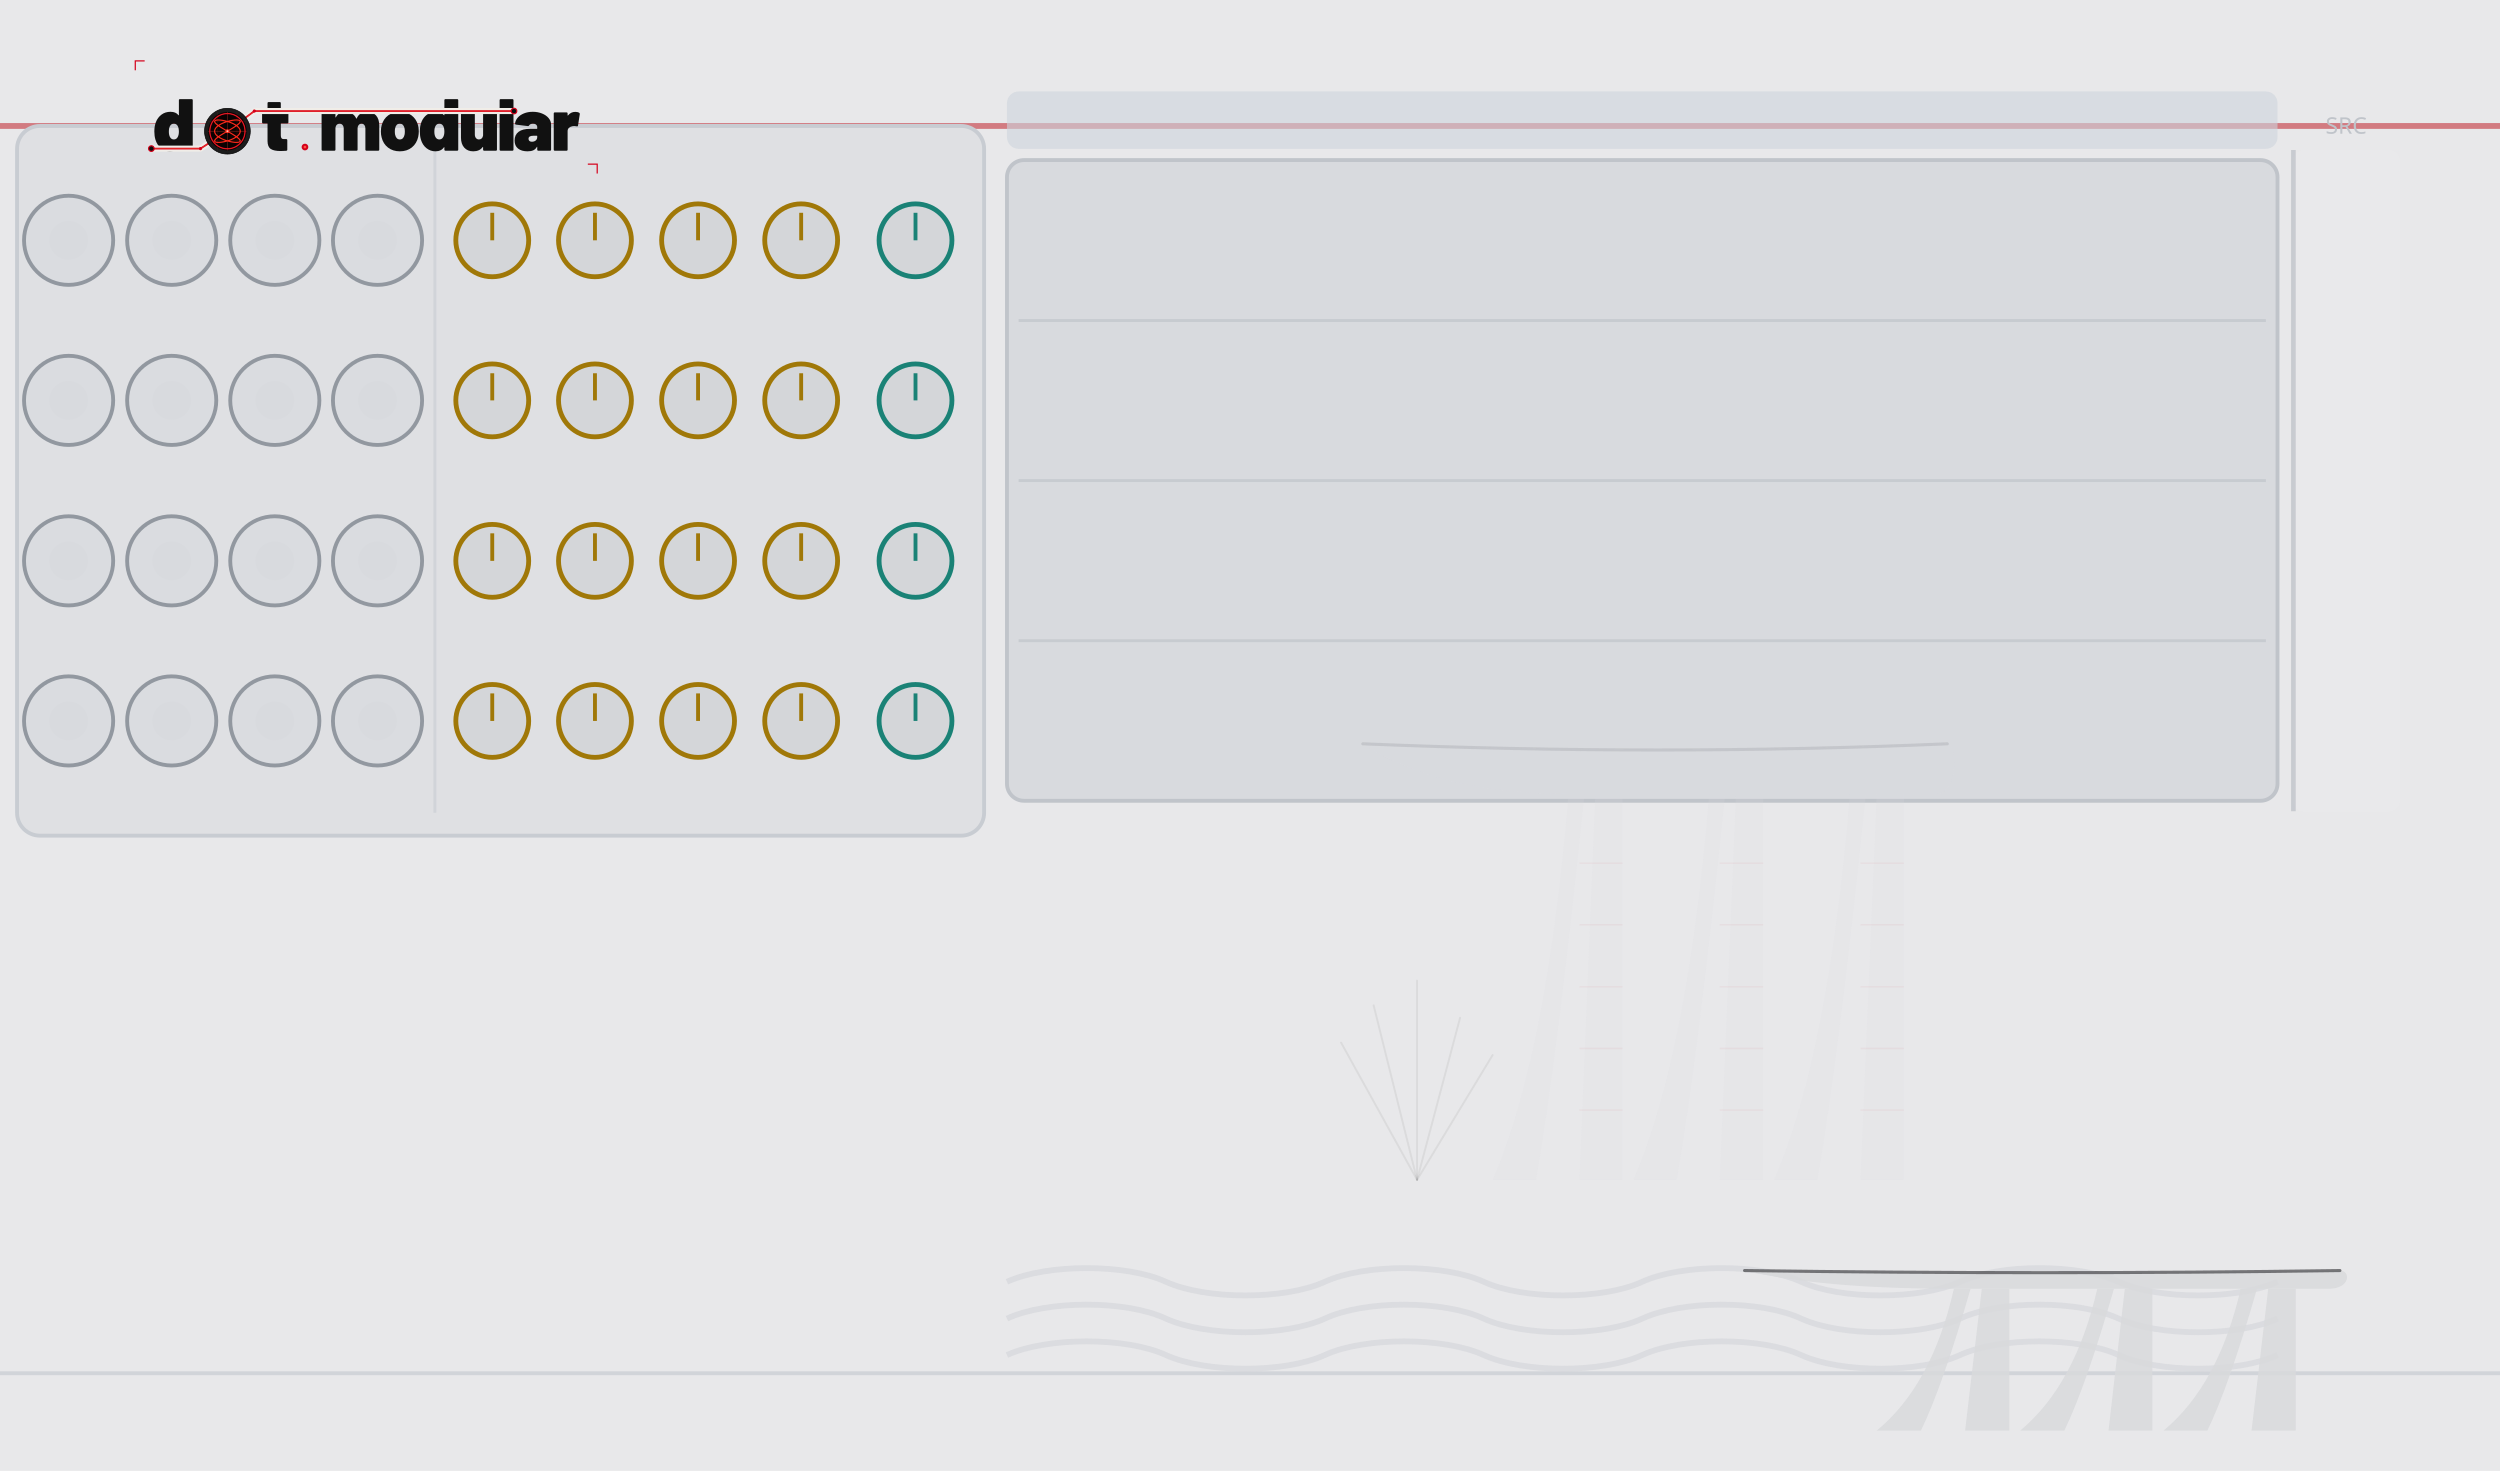
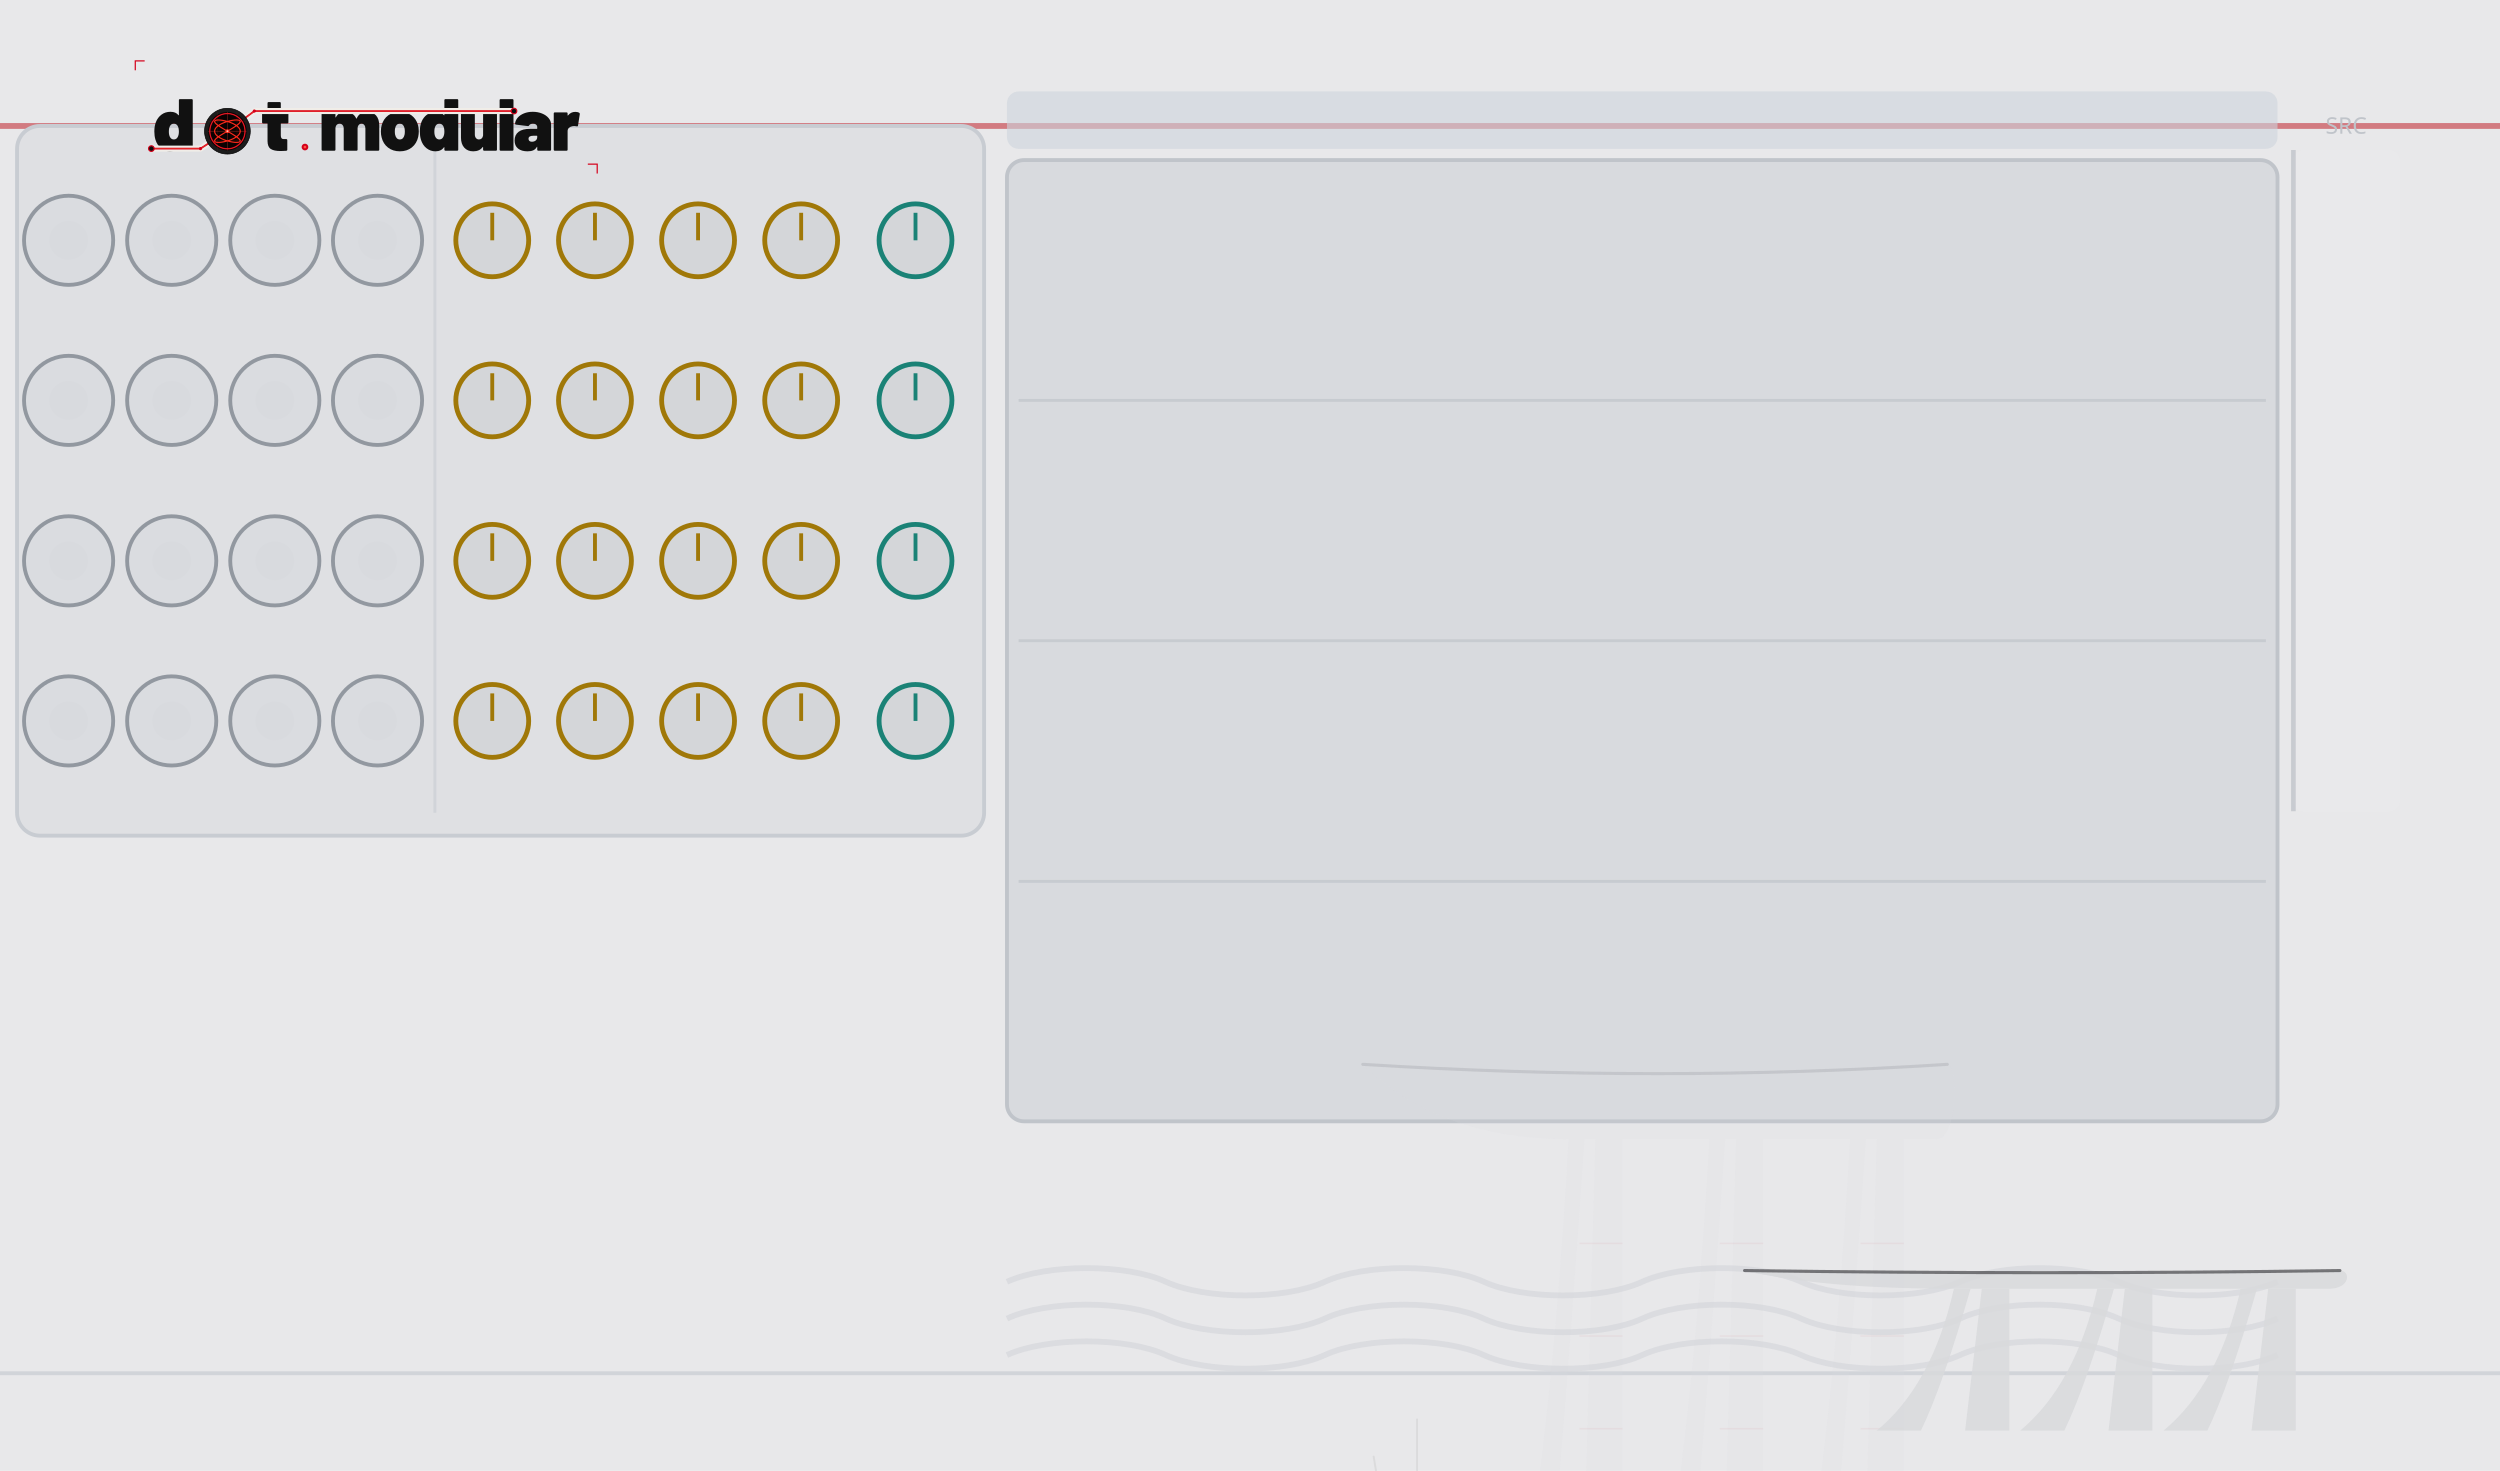
<svg xmlns="http://www.w3.org/2000/svg" width="645.0" height="379.43" viewBox="0 0 645.0 379.43">
  <g>
    <rect width="645.0" height="379.43" fill="#e8e8ea" />
    <line x1="0" y1="32.5" x2="645.0" y2="32.5" stroke="#c0202a" stroke-width="1.5" opacity="0.55" />
    <line x1="0" y1="354.3" x2="645.0" y2="354.3" stroke="#c8ccd2" stroke-width="1" opacity="0.7" />
    <rect x="259.8" y="23.6" width="327.8" height="14.8" rx="3.0" fill="#cdd4dc" opacity="0.6" />
-     <rect x="259.8" y="41.3" width="327.8" height="165.3" rx="4.4" fill="#d8dade" stroke="#c0c4ca" stroke-width="1" />
-     <path d="M 385.1 304.4 Q 399.1 272.2 404.7 204.8 L 408.8 204.8 Q 401.9 272.2 396.3 304.4 Z" fill="#d8d9dc" fill-opacity="0.16" />
-     <path d="M 421.4 304.4 Q 435.4 272.2 441.0 204.8 L 445.1 204.8 Q 438.2 272.2 432.6 304.4 Z" fill="#d8d9dc" fill-opacity="0.16" />
-     <path d="M 457.7 304.4 Q 471.7 272.2 477.3 204.8 L 481.4 204.8 Q 474.5 272.2 468.9 304.4 Z" fill="#d8d9dc" fill-opacity="0.16" />
-     <polygon points="407.5,304.4 411.6,204.8 418.6,204.8 418.6,304.4" fill="#d8d9dc" fill-opacity="0.16" />
-     <polygon points="443.7,304.4 447.9,204.8 454.9,204.8 454.9,304.4" fill="#d8d9dc" fill-opacity="0.16" />
-     <polygon points="480.0,304.4 484.2,204.8 491.2,204.8 491.2,304.4" fill="#d8d9dc" fill-opacity="0.16" />
-     <line x1="407.5" y1="222.7" x2="418.6" y2="222.7" stroke="#c0202a" stroke-width="0.4" stroke-opacity="0.048" />
-     <line x1="407.5" y1="238.6" x2="418.6" y2="238.6" stroke="#c0202a" stroke-width="0.4" stroke-opacity="0.048" />
-     <line x1="407.5" y1="254.6" x2="418.6" y2="254.6" stroke="#c0202a" stroke-width="0.4" stroke-opacity="0.048" />
-     <line x1="407.5" y1="270.5" x2="418.6" y2="270.5" stroke="#c0202a" stroke-width="0.4" stroke-opacity="0.048" />
-     <line x1="407.5" y1="286.4" x2="418.6" y2="286.4" stroke="#c0202a" stroke-width="0.4" stroke-opacity="0.048" />
-     <line x1="443.7" y1="222.7" x2="454.9" y2="222.7" stroke="#c0202a" stroke-width="0.4" stroke-opacity="0.048" />
-     <line x1="443.7" y1="238.6" x2="454.9" y2="238.6" stroke="#c0202a" stroke-width="0.4" stroke-opacity="0.048" />
-     <line x1="443.7" y1="254.6" x2="454.9" y2="254.6" stroke="#c0202a" stroke-width="0.4" stroke-opacity="0.048" />
-     <line x1="443.7" y1="270.5" x2="454.9" y2="270.5" stroke="#c0202a" stroke-width="0.4" stroke-opacity="0.048" />
-     <line x1="443.7" y1="286.4" x2="454.9" y2="286.4" stroke="#c0202a" stroke-width="0.4" stroke-opacity="0.048" />
-     <line x1="480.0" y1="222.7" x2="491.2" y2="222.7" stroke="#c0202a" stroke-width="0.4" stroke-opacity="0.048" />
-     <line x1="480.0" y1="238.6" x2="491.2" y2="238.6" stroke="#c0202a" stroke-width="0.4" stroke-opacity="0.048" />
-     <line x1="480.0" y1="254.6" x2="491.2" y2="254.6" stroke="#c0202a" stroke-width="0.4" stroke-opacity="0.048" />
-     <line x1="480.0" y1="270.5" x2="491.2" y2="270.5" stroke="#c0202a" stroke-width="0.4" stroke-opacity="0.048" />
-     <line x1="480.0" y1="286.4" x2="491.2" y2="286.4" stroke="#c0202a" stroke-width="0.4" stroke-opacity="0.048" />
-     <path d="M 351.6 191.9 Q 428.4 195.1 502.4 191.9 C 505.2 191.9 505.2 204.8 499.6 204.8 L 404.7 204.8 Q 371.2 204.8 351.6 191.9 Z" fill="#d8d9dc" fill-opacity="0.16" />
-     <path d="M 351.6 191.9 Q 428.4 195.1 502.4 191.9" fill="none" stroke="#2a2a2e" stroke-width="0.8" stroke-opacity="0.112" stroke-linecap="round" />
-     <line x1="365.6" y1="304.4" x2="346.0" y2="269.0" stroke="#2a2a2e" stroke-width="0.5" stroke-opacity="0.072" stroke-linecap="round" />
-     <line x1="365.6" y1="304.4" x2="354.4" y2="259.4" stroke="#2a2a2e" stroke-width="0.5" stroke-opacity="0.072" stroke-linecap="round" />
-     <line x1="365.6" y1="304.4" x2="365.6" y2="253.0" stroke="#2a2a2e" stroke-width="0.5" stroke-opacity="0.072" stroke-linecap="round" />
-     <line x1="365.6" y1="304.4" x2="376.7" y2="262.6" stroke="#2a2a2e" stroke-width="0.5" stroke-opacity="0.072" stroke-linecap="round" />
-     <line x1="365.6" y1="304.4" x2="385.1" y2="272.2" stroke="#2a2a2e" stroke-width="0.5" stroke-opacity="0.072" stroke-linecap="round" />
-     <line x1="262.8" y1="82.7" x2="584.6" y2="82.7" stroke="#c0c4ca" stroke-width="0.75" opacity="0.7" />
-     <line x1="262.8" y1="124.0" x2="584.6" y2="124.0" stroke="#c0c4ca" stroke-width="0.75" opacity="0.7" />
+     <rect x="259.8" y="41.3" width="327.8" height="248.0" rx="4.4" fill="#d8dade" stroke="#c0c4ca" stroke-width="1" />
+     <path d="M 385.1 443.3 Q 399.1 395.1 404.7 293.9 L 408.8 293.9 Q 401.9 395.1 396.3 443.3 Z" fill="#d8d9dc" fill-opacity="0.16" />
+     <path d="M 421.4 443.3 Q 435.4 395.1 441.0 293.9 L 445.1 293.9 Q 438.2 395.1 432.6 443.3 Z" fill="#d8d9dc" fill-opacity="0.16" />
+     <path d="M 457.7 443.3 Q 471.7 395.1 477.3 293.9 L 481.4 293.9 Q 474.5 395.1 468.9 443.3 Z" fill="#d8d9dc" fill-opacity="0.16" />
+     <polygon points="407.5,443.3 411.6,293.9 418.6,293.9 418.6,443.3" fill="#d8d9dc" fill-opacity="0.16" />
+     <polygon points="443.7,443.3 447.9,293.9 454.9,293.9 454.9,443.3" fill="#d8d9dc" fill-opacity="0.16" />
+     <polygon points="480.0,443.3 484.2,293.9 491.2,293.9 491.2,443.3" fill="#d8d9dc" fill-opacity="0.16" />
+     <line x1="407.5" y1="320.8" x2="418.6" y2="320.8" stroke="#c0202a" stroke-width="0.4" stroke-opacity="0.048" />
+     <line x1="407.5" y1="344.7" x2="418.6" y2="344.7" stroke="#c0202a" stroke-width="0.4" stroke-opacity="0.048" />
+     <line x1="407.5" y1="368.6" x2="418.6" y2="368.6" stroke="#c0202a" stroke-width="0.4" stroke-opacity="0.048" />
+     <line x1="407.5" y1="392.5" x2="418.6" y2="392.5" stroke="#c0202a" stroke-width="0.4" stroke-opacity="0.048" />
+     <line x1="407.5" y1="416.4" x2="418.6" y2="416.4" stroke="#c0202a" stroke-width="0.4" stroke-opacity="0.048" />
+     <line x1="443.7" y1="320.8" x2="454.9" y2="320.8" stroke="#c0202a" stroke-width="0.4" stroke-opacity="0.048" />
+     <line x1="443.7" y1="344.7" x2="454.9" y2="344.7" stroke="#c0202a" stroke-width="0.4" stroke-opacity="0.048" />
+     <line x1="443.7" y1="368.6" x2="454.9" y2="368.6" stroke="#c0202a" stroke-width="0.4" stroke-opacity="0.048" />
+     <line x1="443.7" y1="392.5" x2="454.9" y2="392.5" stroke="#c0202a" stroke-width="0.4" stroke-opacity="0.048" />
+     <line x1="443.7" y1="416.4" x2="454.9" y2="416.4" stroke="#c0202a" stroke-width="0.4" stroke-opacity="0.048" />
+     <line x1="480.0" y1="320.8" x2="491.2" y2="320.8" stroke="#c0202a" stroke-width="0.4" stroke-opacity="0.048" />
+     <line x1="480.0" y1="344.7" x2="491.2" y2="344.7" stroke="#c0202a" stroke-width="0.4" stroke-opacity="0.048" />
+     <line x1="480.0" y1="368.6" x2="491.2" y2="368.6" stroke="#c0202a" stroke-width="0.4" stroke-opacity="0.048" />
+     <line x1="480.0" y1="392.5" x2="491.2" y2="392.5" stroke="#c0202a" stroke-width="0.4" stroke-opacity="0.048" />
+     <line x1="480.0" y1="416.4" x2="491.2" y2="416.4" stroke="#c0202a" stroke-width="0.4" stroke-opacity="0.048" />
+     <path d="M 351.6 274.6 Q 428.4 279.4 502.4 274.6 C 505.2 274.6 505.2 293.9 499.6 293.9 L 404.7 293.9 Q 371.2 293.9 351.6 274.6 Z" fill="#d8d9dc" fill-opacity="0.16" />
+     <path d="M 351.6 274.6 Q 428.4 279.4 502.4 274.6" fill="none" stroke="#2a2a2e" stroke-width="0.8" stroke-opacity="0.112" stroke-linecap="round" />
+     <line x1="365.6" y1="443.3" x2="346.0" y2="390.3" stroke="#2a2a2e" stroke-width="0.5" stroke-opacity="0.072" stroke-linecap="round" />
+     <line x1="365.6" y1="443.3" x2="354.4" y2="375.8" stroke="#2a2a2e" stroke-width="0.5" stroke-opacity="0.072" stroke-linecap="round" />
+     <line x1="365.6" y1="443.3" x2="365.6" y2="366.2" stroke="#2a2a2e" stroke-width="0.5" stroke-opacity="0.072" stroke-linecap="round" />
+     <line x1="365.6" y1="443.3" x2="376.7" y2="380.6" stroke="#2a2a2e" stroke-width="0.5" stroke-opacity="0.072" stroke-linecap="round" />
+     <line x1="365.6" y1="443.3" x2="385.1" y2="395.1" stroke="#2a2a2e" stroke-width="0.5" stroke-opacity="0.072" stroke-linecap="round" />
+     <line x1="262.8" y1="103.3" x2="584.6" y2="103.3" stroke="#c0c4ca" stroke-width="0.75" opacity="0.7" />
    <line x1="262.8" y1="165.3" x2="584.6" y2="165.3" stroke="#c0c4ca" stroke-width="0.75" opacity="0.7" />
+     <line x1="262.8" y1="227.4" x2="584.6" y2="227.4" stroke="#c0c4ca" stroke-width="0.75" opacity="0.7" />
    <rect x="591.5" y="38.7" width="27.7" height="170.7" rx="3.0" fill="#ffffff" fill-opacity="0.05" />
    <line x1="591.7" y1="38.7" x2="591.7" y2="209.3" stroke="#c0c4ca" stroke-width="1.2" opacity="0.8" />
    <text x="605.3" y="34.5" font-family="sans-serif" font-size="5.9" fill="#c0c4ca" text-anchor="middle">SRC</text>
    <path d="M 259.8 330.7 C 270.1 326.0 290.6 326.0 300.8 330.7 C 311.1 335.4 331.5 335.4 341.8 330.7 C 352.0 326.0 372.5 326.0 382.8 330.7 C 393.0 335.4 413.5 335.4 423.7 330.7 C 434.0 326.0 454.4 326.0 464.7 330.7 C 474.9 335.4 495.4 335.4 505.7 330.7 C 515.9 326.0 536.4 326.0 546.6 330.7 C 556.9 335.4 577.4 335.4 587.6 330.7 " fill="none" stroke="#d2d4d8" stroke-width="1.5" stroke-opacity="0.6" />
    <path d="M 259.8 340.2 C 270.1 335.4 290.6 335.4 300.8 340.2 C 311.1 344.9 331.5 344.9 341.8 340.2 C 352.0 335.4 372.5 335.4 382.8 340.2 C 393.0 344.9 413.5 344.9 423.7 340.2 C 434.0 335.4 454.4 335.4 464.7 340.2 C 474.9 344.9 495.4 344.9 505.7 340.2 C 515.9 335.4 536.4 335.4 546.6 340.2 C 556.9 344.9 577.4 344.9 587.6 340.2 " fill="none" stroke="#d2d4d8" stroke-width="1.5" stroke-opacity="0.6" />
    <path d="M 259.8 349.6 C 270.1 344.9 290.6 344.9 300.8 349.6 C 311.1 354.3 331.5 354.3 341.8 349.6 C 352.0 344.9 372.5 344.9 382.8 349.6 C 393.0 354.3 413.5 354.3 423.7 349.6 C 434.0 344.9 454.4 344.9 464.7 349.6 C 474.9 354.3 495.4 354.3 505.7 349.6 C 515.9 344.9 536.4 344.9 546.6 349.6 C 556.9 354.3 577.4 354.3 587.6 349.6 " fill="none" stroke="#d2d4d8" stroke-width="1.5" stroke-opacity="0.6" />
    <path d="M 484.2 369.1 Q 498.5 357.3 504.1 332.5 L 508.4 332.5 Q 501.3 357.3 495.6 369.1 Z" fill="#d8d9dc" fill-opacity="0.85" />
    <path d="M 521.2 369.1 Q 535.4 357.3 541.1 332.5 L 545.4 332.5 Q 538.3 357.3 532.6 369.1 Z" fill="#d8d9dc" fill-opacity="0.85" />
    <path d="M 558.2 369.1 Q 572.4 357.3 578.1 332.5 L 582.3 332.5 Q 575.2 357.3 569.5 369.1 Z" fill="#d8d9dc" fill-opacity="0.85" />
    <polygon points="507.0,369.1 511.3,332.5 518.4,332.5 518.4,369.1" fill="#d8d9dc" fill-opacity="0.85" />
    <polygon points="544.0,369.1 548.2,332.5 555.3,332.5 555.3,369.1" fill="#d8d9dc" fill-opacity="0.85" />
    <polygon points="580.9,369.1 585.2,332.5 592.3,332.5 592.3,369.1" fill="#d8d9dc" fill-opacity="0.85" />
    <path d="M 450.1 327.8 Q 528.3 328.9 603.7 327.8 C 606.5 327.8 606.5 332.5 600.8 332.5 L 504.1 332.5 Q 470.0 332.5 450.1 327.8 Z" fill="#d8d9dc" fill-opacity="0.85" />
    <path d="M 450.1 327.8 Q 528.3 328.9 603.7 327.8" fill="none" stroke="#2a2a2e" stroke-width="0.8" stroke-opacity="0.595" stroke-linecap="round" />
    <rect x="4.4" y="32.5" width="249.5" height="183.1" rx="5.9" fill="#dfe0e3" stroke="#c8ccd2" stroke-width="1" />
    <line x1="112.2" y1="38.4" x2="112.2" y2="209.7" stroke="#c8ccd2" stroke-width="0.75" opacity="0.6" />
  </g>
  <g>
    <g transform="translate(32.48,13.29) scale(0.17297)">
      <g transform="translate(40.00,148.00) scale(0.11,-0.11)">
        <path d="M370 700H528Q535 700 539.0 696.0Q543 692 543 685V15Q543 8 539.0 4.0Q535 0 528 0H370Q363 0 359.0 4.0Q355 8 355 15V45Q355 48 353.0 49.0Q351 50 349 47Q312 -8 233 -8Q166 -8 112.5 34.5Q59 77 37 150Q22 200 22 262Q22 334 44 390Q68 451 119.0 489.5Q170 528 241 528Q314 528 349 482Q351 480 353.0 480.5Q355 481 355 484V685Q355 692 359.0 696.0Q363 700 370 700ZM355 259Q355 307 339 336Q321 367 287 367Q251 367 234 334Q219 306 219 259Q219 214 234 186Q252 153 287 153Q322 153 340 187Q355 216 355 259Z" fill="#111111" />
      </g>
      <g transform="translate(201.37,148.00) scale(0.11,-0.11)">
        <path d="M358 370H275Q270 370 270 365V208Q270 158 306 158H343Q350 158 354.0 154.0Q358 150 358 143V15Q358 1 343 -1Q304 -4 268 -4Q177 -4 134.0 24.0Q91 52 90 130V365Q90 370 85 370H31Q24 370 20.0 374.0Q16 378 16 385V505Q16 512 20.0 516.0Q24 520 31 520H85Q90 520 90 525V645Q90 652 94.0 656.0Q98 660 105 660H255Q262 660 266.0 656.0Q270 652 270 645V525Q270 520 275 520H358Q365 520 369.0 516.0Q373 512 373 505V385Q373 378 369.0 374.0Q365 370 358 370Z" fill="#111111" />
      </g>
      <g transform="translate(288.27,148.00) scale(0.11,-0.11)">
        <path d="M815 341V15Q815 8 811.0 4.0Q807 0 800 0H642Q635 0 631.0 4.0Q627 8 627 15V300Q627 330 612.5 348.5Q598 367 575 367Q551 367 536.0 348.5Q521 330 521 300V15Q521 8 517.0 4.0Q513 0 506 0H348Q341 0 337.0 4.0Q333 8 333 15V300Q333 330 317.5 348.5Q302 367 277 367Q255 367 240.5 353.5Q226 340 222 317Q221 315 221 311V15Q221 8 217.0 4.0Q213 0 206 0H48Q41 0 37.0 4.0Q33 8 33 15V505Q33 512 37.0 516.0Q41 520 48 520H206Q213 520 217.0 516.0Q221 512 221 505V455Q221 451 223.0 451.0Q225 451 227 454Q265 528 355 528Q406 528 444.5 504.5Q483 481 503 437Q506 432 509 438Q529 483 564.5 505.5Q600 528 648 528Q727 528 771.0 479.0Q815 430 815 341Z" fill="#111111" />
      </g>
      <g transform="translate(377.92,148.00) scale(0.11,-0.11)">
        <path d="M32 181Q22 217 22 261Q22 310 34 350Q58 433 122.5 480.5Q187 528 280 528Q373 528 436.5 480.5Q500 433 524 352Q536 310 536 263Q536 225 528 187Q507 97 441.5 44.5Q376 -8 279 -8Q184 -8 118.5 43.0Q53 94 32 181ZM343 217Q347 236 347 262Q347 285 342 308Q327 367 279 367Q229 367 216 308Q211 291 211 262Q211 236 215 217Q230 153 279 153Q305 153 321.0 170.5Q337 188 343 217Z" fill="#111111" />
      </g>
      <g transform="translate(436.00,148.00) scale(0.11,-0.11)">
        <path d="M370 700H528Q535 700 539.0 696.0Q543 692 543 685V15Q543 8 539.0 4.0Q535 0 528 0H370Q363 0 359.0 4.0Q355 8 355 15V45Q355 48 353.0 49.0Q351 50 349 47Q312 -8 233 -8Q166 -8 112.5 34.5Q59 77 37 150Q22 200 22 262Q22 334 44 390Q68 451 119.0 489.5Q170 528 241 528Q314 528 349 482Q351 480 353.0 480.5Q355 481 355 484V685Q355 692 359.0 696.0Q363 700 370 700ZM355 259Q355 307 339 336Q321 367 287 367Q251 367 234 334Q219 306 219 259Q219 214 234 186Q252 153 287 153Q322 153 340 187Q355 216 355 259Z" fill="#111111" />
      </g>
      <g transform="translate(496.39,148.00) scale(0.11,-0.11)">
        <path d="M346 520H504Q511 520 515.0 516.0Q519 512 519 505V15Q519 8 515.0 4.0Q511 0 504 0H346Q339 0 335.0 4.0Q331 8 331 15V48Q331 51 329.0 52.0Q327 53 325 50Q284 -8 197 -8Q121 -8 76.0 41.5Q31 91 31 179V505Q31 512 35.0 516.0Q39 520 46 520H204Q211 520 215.0 516.0Q219 512 219 505V220Q219 190 234.5 171.5Q250 153 275 153Q297 153 311.5 166.5Q326 180 330 203Q331 205 331 209V505Q331 512 335.0 516.0Q339 520 346 520Z" fill="#111111" />
      </g>
      <g transform="translate(553.81,148.00) scale(0.11,-0.11)">
        <path d="M33 15V685Q33 692 37.0 696.0Q41 700 48 700H206Q213 700 217.0 696.0Q221 692 221 685V15Q221 8 217.0 4.0Q213 0 206 0H48Q41 0 37.0 4.0Q33 8 33 15Z" fill="#111111" />
      </g>
      <g transform="translate(578.45,148.00) scale(0.11,-0.11)">
        <path d="M507 355V15Q507 8 503.0 4.0Q499 0 492 0H334Q327 0 323.0 4.0Q319 8 319 15V50Q319 54 317.5 54.5Q316 55 314 52Q297 21 267.0 6.5Q237 -8 188 -8Q106 -8 59.0 29.5Q12 67 12 139Q12 215 65.5 256.0Q119 297 221 297H314Q319 297 319 302V320Q319 341 303.5 354.0Q288 367 262 367Q244 367 230.0 361.0Q216 355 210 345Q206 338 202.5 335.5Q199 333 193 334L32 354Q18 356 18 366Q22 411 54.0 448.0Q86 485 139.5 506.5Q193 528 259 528Q327 528 384.0 505.0Q441 482 474.0 442.0Q507 402 507 355ZM319 185V198Q319 203 314 203H264Q201 203 201 162Q201 144 212.5 133.0Q224 122 246 122Q278 122 298.5 139.0Q319 156 319 185Z" fill="#111111" />
      </g>
      <g transform="translate(634.55,148.00) scale(0.11,-0.11)">
        <path d="M379 514Q388 509 386 495L362 341Q361 333 356.5 331.0Q352 329 344 331Q326 335 312 335Q297 335 284 332Q258 327 239.5 310.5Q221 294 221 266V15Q221 8 217.0 4.0Q213 0 206 0H48Q41 0 37.0 4.0Q33 8 33 15V505Q33 512 37.0 516.0Q41 520 48 520H206Q213 520 217.0 516.0Q221 512 221 505V481Q221 478 223.0 477.0Q225 476 226 478Q264 527 325 527Q359 527 379 514Z" fill="#111111" />
      </g>
      <path d="M 38.0,144.8 L 111.3,144.8 L 151.4,118.8 L 191.6,88.8 L 578.9,88.8" fill="none" stroke="#f0ede8" stroke-width="9.0" stroke-linecap="round" stroke-linejoin="round" />
      <path d="M 38.0,144.8 L 111.3,144.8 L 151.4,118.8 L 191.6,88.8 L 578.9,88.8" fill="none" stroke="#d4001a" stroke-width="2.60" stroke-linecap="round" stroke-linejoin="round" />
      <path d="M 38.0,144.8 L 111.3,144.8 L 151.4,118.8 L 191.6,88.8 L 578.9,88.8" fill="none" stroke="#ff5533" stroke-width="0.88" stroke-linecap="round" stroke-linejoin="round" opacity="0.7" />
      <circle cx="38.0" cy="144.8" r="4.2" fill="#0d0d0d" stroke="#d4001a" stroke-width="1.76" />
      <circle cx="578.9" cy="88.8" r="4.2" fill="#0d0d0d" stroke="#d4001a" stroke-width="1.76" />
      <circle cx="111.3" cy="144.8" r="2.4" fill="#d4001a" />
      <circle cx="191.6" cy="88.8" r="2.4" fill="#d4001a" />
      <g transform="translate(151.430,118.850)">
        <circle r="34.100" fill="#1c1c1c" stroke="#000000" stroke-width="1.023" />
        <circle r="28.644" fill="#0a0202" />
        <g stroke="#a83020" stroke-width="0.682" opacity="0.9">
          <line x1="-28.644" y1="0" x2="28.644" y2="0" />
          <line x1="0" y1="-28.644" x2="0" y2="28.644" />
        </g>
        <g stroke="#7a2018" stroke-width="0.443" opacity="0.6">
          <line x1="-28.644" y1="-14.322" x2="28.644" y2="-14.322" />
          <line x1="-14.322" y1="-28.644" x2="-14.322" y2="28.644" />
          <line x1="-28.644" y1="14.322" x2="28.644" y2="14.322" />
          <line x1="14.322" y1="-28.644" x2="14.322" y2="28.644" />
        </g>
        <path d="M 19.10,0.00 L 19.01,1.05 L 18.76,2.09 L 18.34,3.13 L 17.76,4.16 L 17.01,5.16 L 16.12,6.15 L 15.09,7.11 L 13.92,8.05 L 12.63,8.95 L 11.22,9.82 L 9.72,10.65 L 8.13,11.44 L 6.47,12.18 L 4.75,12.87 L 2.99,13.52 L 1.20,14.11 L -0.60,14.64 L -2.39,15.12 L -4.17,15.54 L -5.90,15.89 L -7.58,16.18 L -9.20,16.41 L -10.73,16.58 L -12.17,16.68 L -13.50,16.71 L -14.71,16.68 L -15.79,16.58 L -16.73,16.41 L -17.53,16.18 L -18.16,15.89 L -18.64,15.54 L -18.95,15.12 L -19.09,14.64 L -19.06,14.11 L -18.86,13.52 L -18.50,12.87 L -17.97,12.18 L -17.28,11.44 L -16.44,10.65 L -15.45,9.82 L -14.32,8.95 L -13.07,8.05 L -11.70,7.11 L -10.23,6.15 L -8.67,5.16 L -7.03,4.16 L -5.33,3.13 L -3.58,2.09 L -1.80,1.05 L -0.00,0.00 L 1.80,-1.05 L 3.58,-2.09 L 5.33,-3.13 L 7.03,-4.16 L 8.67,-5.16 L 10.23,-6.15 L 11.70,-7.11 L 13.07,-8.05 L 14.32,-8.95 L 15.45,-9.82 L 16.44,-10.65 L 17.28,-11.44 L 17.97,-12.18 L 18.50,-12.87 L 18.86,-13.52 L 19.06,-14.11 L 19.09,-14.64 L 18.95,-15.12 L 18.64,-15.54 L 18.16,-15.89 L 17.53,-16.18 L 16.73,-16.41 L 15.79,-16.58 L 14.71,-16.68 L 13.50,-16.71 L 12.17,-16.68 L 10.73,-16.58 L 9.20,-16.41 L 7.58,-16.18 L 5.90,-15.89 L 4.17,-15.54 L 2.39,-15.12 L 0.60,-14.64 L -1.20,-14.11 L -2.99,-13.52 L -4.75,-12.87 L -6.47,-12.18 L -8.13,-11.44 L -9.72,-10.65 L -11.22,-9.82 L -12.63,-8.95 L -13.92,-8.05 L -15.09,-7.11 L -16.12,-6.15 L -17.01,-5.16 L -17.76,-4.16 L -18.34,-3.13 L -18.76,-2.09 L -19.01,-1.05 L -19.10,-0.00 L -19.01,1.05 L -18.76,2.09 L -18.34,3.13 L -17.76,4.16 L -17.01,5.16 L -16.12,6.15 L -15.09,7.11 L -13.92,8.05 L -12.63,8.95 L -11.22,9.82 L -9.72,10.65 L -8.13,11.44 L -6.47,12.18 L -4.75,12.87 L -2.99,13.52 L -1.20,14.11 L 0.60,14.64 L 2.39,15.12 L 4.17,15.54 L 5.90,15.89 L 7.58,16.18 L 9.20,16.41 L 10.73,16.58 L 12.17,16.68 L 13.50,16.71 L 14.71,16.68 L 15.79,16.58 L 16.73,16.41 L 17.53,16.18 L 18.16,15.89 L 18.64,15.54 L 18.95,15.12 L 19.09,14.64 L 19.06,14.11 L 18.86,13.52 L 18.50,12.87 L 17.97,12.18 L 17.28,11.44 L 16.44,10.65 L 15.45,9.82 L 14.32,8.95 L 13.07,8.05 L 11.70,7.11 L 10.23,6.15 L 8.67,5.16 L 7.03,4.16 L 5.33,3.13 L 3.58,2.09 L 1.80,1.05 L 0.00,0.00 L -1.80,-1.05 L -3.58,-2.09 L -5.33,-3.13 L -7.03,-4.16 L -8.67,-5.16 L -10.23,-6.15 L -11.70,-7.11 L -13.07,-8.05 L -14.32,-8.95 L -15.45,-9.82 L -16.44,-10.65 L -17.28,-11.44 L -17.97,-12.18 L -18.50,-12.87 L -18.86,-13.52 L -19.06,-14.11 L -19.09,-14.64 L -18.95,-15.12 L -18.64,-15.54 L -18.16,-15.89 L -17.53,-16.18 L -16.73,-16.41 L -15.79,-16.58 L -14.71,-16.68 L -13.50,-16.71 L -12.17,-16.68 L -10.73,-16.58 L -9.20,-16.41 L -7.58,-16.18 L -5.90,-15.89 L -4.17,-15.54 L -2.39,-15.12 L -0.60,-14.64 L 1.20,-14.11 L 2.99,-13.52 L 4.75,-12.87 L 6.47,-12.18 L 8.13,-11.44 L 9.72,-10.65 L 11.22,-9.82 L 12.63,-8.95 L 13.92,-8.05 L 15.09,-7.11 L 16.12,-6.15 L 17.01,-5.16 L 17.76,-4.16 L 18.34,-3.13 L 18.76,-2.09 L 19.01,-1.05 L 19.10,-0.00 Z" fill="none" stroke="#ff2a1a" stroke-width="1.705" stroke-linejoin="round" />
        <circle r="26.257" fill="none" stroke="#d4001a" stroke-width="1.876" />
        <circle r="26.257" fill="none" stroke="#ff5533" stroke-width="0.614" opacity="0.7" />
        <circle r="2.899" fill="#ff3322" />
        <circle r="1.364" fill="#ffccbb" />
      </g>
      <circle cx="267.1" cy="142.5" r="5.0" fill="#d4001a" />
      <circle cx="267.1" cy="142.5" r="2.0" fill="#ff5544" />
      <polyline points="14,28 14,14 28,14" fill="none" stroke="#d4001a" stroke-width="1.8" />
      <polyline points="703,182 703,168 689,168" fill="none" stroke="#d4001a" stroke-width="1.8" />
    </g>
  </g>
  <g>
    <circle cx="17.7" cy="62.0" r="11.5" fill="#dadce0" stroke="#9298a0" stroke-width="1" />
    <circle cx="17.7" cy="62.0" r="5.0" fill="#d8dade" />
    <circle cx="44.3" cy="62.0" r="11.5" fill="#dadce0" stroke="#9298a0" stroke-width="1" />
    <circle cx="44.3" cy="62.0" r="5.0" fill="#d8dade" />
    <circle cx="70.9" cy="62.0" r="11.5" fill="#dadce0" stroke="#9298a0" stroke-width="1" />
    <circle cx="70.9" cy="62.0" r="5.0" fill="#d8dade" />
    <circle cx="97.4" cy="62.0" r="11.5" fill="#dadce0" stroke="#9298a0" stroke-width="1" />
    <circle cx="97.4" cy="62.0" r="5.0" fill="#d8dade" />
    <circle cx="127.0" cy="62.0" r="9.4" fill="#d4d6d9" stroke="#a07808" stroke-width="1.25" />
    <line x1="127.0" y1="62.0" x2="127.0" y2="54.9" stroke="#a07808" stroke-width="1" />
    <circle cx="153.5" cy="62.0" r="9.4" fill="#d4d6d9" stroke="#a07808" stroke-width="1.25" />
    <line x1="153.5" y1="62.0" x2="153.5" y2="54.9" stroke="#a07808" stroke-width="1" />
    <circle cx="180.1" cy="62.0" r="9.4" fill="#d4d6d9" stroke="#a07808" stroke-width="1.25" />
    <line x1="180.1" y1="62.0" x2="180.1" y2="54.9" stroke="#a07808" stroke-width="1" />
    <circle cx="206.7" cy="62.0" r="9.4" fill="#d4d6d9" stroke="#a07808" stroke-width="1.25" />
    <line x1="206.7" y1="62.0" x2="206.7" y2="54.9" stroke="#a07808" stroke-width="1" />
    <circle cx="236.2" cy="62.0" r="9.4" fill="#d4d6d9" stroke="#1a8276" stroke-width="1.25" />
    <line x1="236.2" y1="62.0" x2="236.2" y2="54.9" stroke="#1a8276" stroke-width="1" />
    <circle cx="17.7" cy="103.3" r="11.5" fill="#dadce0" stroke="#9298a0" stroke-width="1" />
    <circle cx="17.7" cy="103.3" r="5.0" fill="#d8dade" />
    <circle cx="44.3" cy="103.3" r="11.5" fill="#dadce0" stroke="#9298a0" stroke-width="1" />
    <circle cx="44.3" cy="103.3" r="5.0" fill="#d8dade" />
    <circle cx="70.9" cy="103.3" r="11.5" fill="#dadce0" stroke="#9298a0" stroke-width="1" />
    <circle cx="70.9" cy="103.3" r="5.0" fill="#d8dade" />
    <circle cx="97.4" cy="103.3" r="11.5" fill="#dadce0" stroke="#9298a0" stroke-width="1" />
    <circle cx="97.4" cy="103.3" r="5.0" fill="#d8dade" />
    <circle cx="127.0" cy="103.3" r="9.4" fill="#d4d6d9" stroke="#a07808" stroke-width="1.25" />
    <line x1="127.0" y1="103.3" x2="127.0" y2="96.3" stroke="#a07808" stroke-width="1" />
    <circle cx="153.5" cy="103.3" r="9.4" fill="#d4d6d9" stroke="#a07808" stroke-width="1.25" />
    <line x1="153.5" y1="103.3" x2="153.5" y2="96.3" stroke="#a07808" stroke-width="1" />
    <circle cx="180.1" cy="103.3" r="9.4" fill="#d4d6d9" stroke="#a07808" stroke-width="1.25" />
    <line x1="180.1" y1="103.3" x2="180.1" y2="96.3" stroke="#a07808" stroke-width="1" />
    <circle cx="206.7" cy="103.3" r="9.4" fill="#d4d6d9" stroke="#a07808" stroke-width="1.25" />
    <line x1="206.7" y1="103.3" x2="206.7" y2="96.3" stroke="#a07808" stroke-width="1" />
    <circle cx="236.2" cy="103.3" r="9.4" fill="#d4d6d9" stroke="#1a8276" stroke-width="1.25" />
    <line x1="236.2" y1="103.3" x2="236.2" y2="96.3" stroke="#1a8276" stroke-width="1" />
    <circle cx="17.7" cy="144.7" r="11.5" fill="#dadce0" stroke="#9298a0" stroke-width="1" />
    <circle cx="17.7" cy="144.7" r="5.0" fill="#d8dade" />
    <circle cx="44.3" cy="144.7" r="11.5" fill="#dadce0" stroke="#9298a0" stroke-width="1" />
    <circle cx="44.3" cy="144.7" r="5.0" fill="#d8dade" />
    <circle cx="70.9" cy="144.7" r="11.5" fill="#dadce0" stroke="#9298a0" stroke-width="1" />
    <circle cx="70.9" cy="144.7" r="5.0" fill="#d8dade" />
    <circle cx="97.4" cy="144.7" r="11.5" fill="#dadce0" stroke="#9298a0" stroke-width="1" />
    <circle cx="97.4" cy="144.7" r="5.0" fill="#d8dade" />
    <circle cx="127.0" cy="144.7" r="9.4" fill="#d4d6d9" stroke="#a07808" stroke-width="1.25" />
    <line x1="127.0" y1="144.7" x2="127.0" y2="137.6" stroke="#a07808" stroke-width="1" />
    <circle cx="153.5" cy="144.7" r="9.4" fill="#d4d6d9" stroke="#a07808" stroke-width="1.25" />
    <line x1="153.5" y1="144.7" x2="153.5" y2="137.6" stroke="#a07808" stroke-width="1" />
    <circle cx="180.1" cy="144.7" r="9.4" fill="#d4d6d9" stroke="#a07808" stroke-width="1.25" />
    <line x1="180.1" y1="144.7" x2="180.1" y2="137.6" stroke="#a07808" stroke-width="1" />
    <circle cx="206.7" cy="144.7" r="9.4" fill="#d4d6d9" stroke="#a07808" stroke-width="1.25" />
    <line x1="206.7" y1="144.7" x2="206.7" y2="137.6" stroke="#a07808" stroke-width="1" />
    <circle cx="236.2" cy="144.7" r="9.4" fill="#d4d6d9" stroke="#1a8276" stroke-width="1.25" />
    <line x1="236.2" y1="144.7" x2="236.2" y2="137.6" stroke="#1a8276" stroke-width="1" />
    <circle cx="17.7" cy="186.0" r="11.5" fill="#dadce0" stroke="#9298a0" stroke-width="1" />
    <circle cx="17.7" cy="186.0" r="5.0" fill="#d8dade" />
    <circle cx="44.3" cy="186.0" r="11.5" fill="#dadce0" stroke="#9298a0" stroke-width="1" />
    <circle cx="44.3" cy="186.0" r="5.0" fill="#d8dade" />
    <circle cx="70.9" cy="186.0" r="11.5" fill="#dadce0" stroke="#9298a0" stroke-width="1" />
    <circle cx="70.9" cy="186.0" r="5.0" fill="#d8dade" />
    <circle cx="97.4" cy="186.0" r="11.5" fill="#dadce0" stroke="#9298a0" stroke-width="1" />
    <circle cx="97.4" cy="186.0" r="5.0" fill="#d8dade" />
    <circle cx="127.0" cy="186.0" r="9.4" fill="#d4d6d9" stroke="#a07808" stroke-width="1.25" />
    <line x1="127.0" y1="186.0" x2="127.0" y2="178.9" stroke="#a07808" stroke-width="1" />
    <circle cx="153.5" cy="186.0" r="9.4" fill="#d4d6d9" stroke="#a07808" stroke-width="1.25" />
    <line x1="153.5" y1="186.0" x2="153.5" y2="178.9" stroke="#a07808" stroke-width="1" />
    <circle cx="180.1" cy="186.0" r="9.4" fill="#d4d6d9" stroke="#a07808" stroke-width="1.25" />
    <line x1="180.1" y1="186.0" x2="180.1" y2="178.9" stroke="#a07808" stroke-width="1" />
    <circle cx="206.7" cy="186.0" r="9.4" fill="#d4d6d9" stroke="#a07808" stroke-width="1.25" />
    <line x1="206.7" y1="186.0" x2="206.7" y2="178.9" stroke="#a07808" stroke-width="1" />
    <circle cx="236.2" cy="186.0" r="9.4" fill="#d4d6d9" stroke="#1a8276" stroke-width="1.25" />
    <line x1="236.2" y1="186.0" x2="236.2" y2="178.9" stroke="#1a8276" stroke-width="1" />
  </g>
  <g>
    <circle id="input_4" cx="17.72" cy="62.01" r="0.5" fill="none" stroke="none" />
    <circle id="input_5" cx="44.29" cy="62.01" r="0.5" fill="none" stroke="none" />
    <circle id="input_6" cx="70.87" cy="62.01" r="0.5" fill="none" stroke="none" />
    <circle id="input_7" cx="97.44" cy="62.01" r="0.5" fill="none" stroke="none" />
    <circle id="param_8" cx="126.97" cy="62.01" r="0.5" fill="none" stroke="none" />
    <circle id="param_9" cx="153.54" cy="62.01" r="0.5" fill="none" stroke="none" />
    <circle id="param_10" cx="180.12" cy="62.01" r="0.5" fill="none" stroke="none" />
    <circle id="param_11" cx="206.69" cy="62.01" r="0.5" fill="none" stroke="none" />
    <circle id="param_1" cx="236.22" cy="62.01" r="0.5" fill="none" stroke="none" />
    <circle id="input_8" cx="17.72" cy="103.35" r="0.5" fill="none" stroke="none" />
    <circle id="input_9" cx="44.29" cy="103.35" r="0.5" fill="none" stroke="none" />
    <circle id="input_10" cx="70.87" cy="103.35" r="0.5" fill="none" stroke="none" />
    <circle id="input_11" cx="97.44" cy="103.35" r="0.5" fill="none" stroke="none" />
    <circle id="param_12" cx="126.97" cy="103.35" r="0.5" fill="none" stroke="none" />
    <circle id="param_13" cx="153.54" cy="103.35" r="0.5" fill="none" stroke="none" />
    <circle id="param_14" cx="180.12" cy="103.35" r="0.5" fill="none" stroke="none" />
    <circle id="param_15" cx="206.69" cy="103.35" r="0.5" fill="none" stroke="none" />
    <circle id="param_2" cx="236.22" cy="103.35" r="0.5" fill="none" stroke="none" />
    <circle id="input_0" cx="17.72" cy="144.69" r="0.5" fill="none" stroke="none" />
    <circle id="input_1" cx="44.29" cy="144.69" r="0.5" fill="none" stroke="none" />
    <circle id="input_2" cx="70.87" cy="144.69" r="0.5" fill="none" stroke="none" />
    <circle id="input_3" cx="97.44" cy="144.69" r="0.5" fill="none" stroke="none" />
    <circle id="param_4" cx="126.97" cy="144.69" r="0.5" fill="none" stroke="none" />
    <circle id="param_5" cx="153.54" cy="144.69" r="0.5" fill="none" stroke="none" />
    <circle id="param_6" cx="180.12" cy="144.69" r="0.5" fill="none" stroke="none" />
    <circle id="param_7" cx="206.69" cy="144.69" r="0.5" fill="none" stroke="none" />
    <circle id="param_0" cx="236.22" cy="144.69" r="0.5" fill="none" stroke="none" />
    <circle id="input_12" cx="17.72" cy="186.02" r="0.5" fill="none" stroke="none" />
    <circle id="input_13" cx="44.29" cy="186.02" r="0.5" fill="none" stroke="none" />
    <circle id="input_14" cx="70.87" cy="186.02" r="0.5" fill="none" stroke="none" />
    <circle id="input_15" cx="97.44" cy="186.02" r="0.5" fill="none" stroke="none" />
    <circle id="param_16" cx="126.97" cy="186.02" r="0.5" fill="none" stroke="none" />
    <circle id="param_17" cx="153.54" cy="186.02" r="0.5" fill="none" stroke="none" />
    <circle id="param_18" cx="180.12" cy="186.02" r="0.5" fill="none" stroke="none" />
    <circle id="param_19" cx="206.69" cy="186.02" r="0.5" fill="none" stroke="none" />
    <circle id="param_3" cx="236.22" cy="186.02" r="0.5" fill="none" stroke="none" />
    <circle id="param_owner_1" cx="605.31" cy="62.01" r="0.5" fill="none" stroke="none" />
    <circle id="param_owner_2" cx="605.31" cy="103.35" r="0.5" fill="none" stroke="none" />
    <circle id="param_owner_0" cx="605.31" cy="144.69" r="0.5" fill="none" stroke="none" />
    <circle id="param_owner_3" cx="605.31" cy="186.02" r="0.5" fill="none" stroke="none" />
    <circle id="light_connect" cx="322.50" cy="366.14" r="0.5" fill="none" stroke="none" />
  </g>
</svg>
